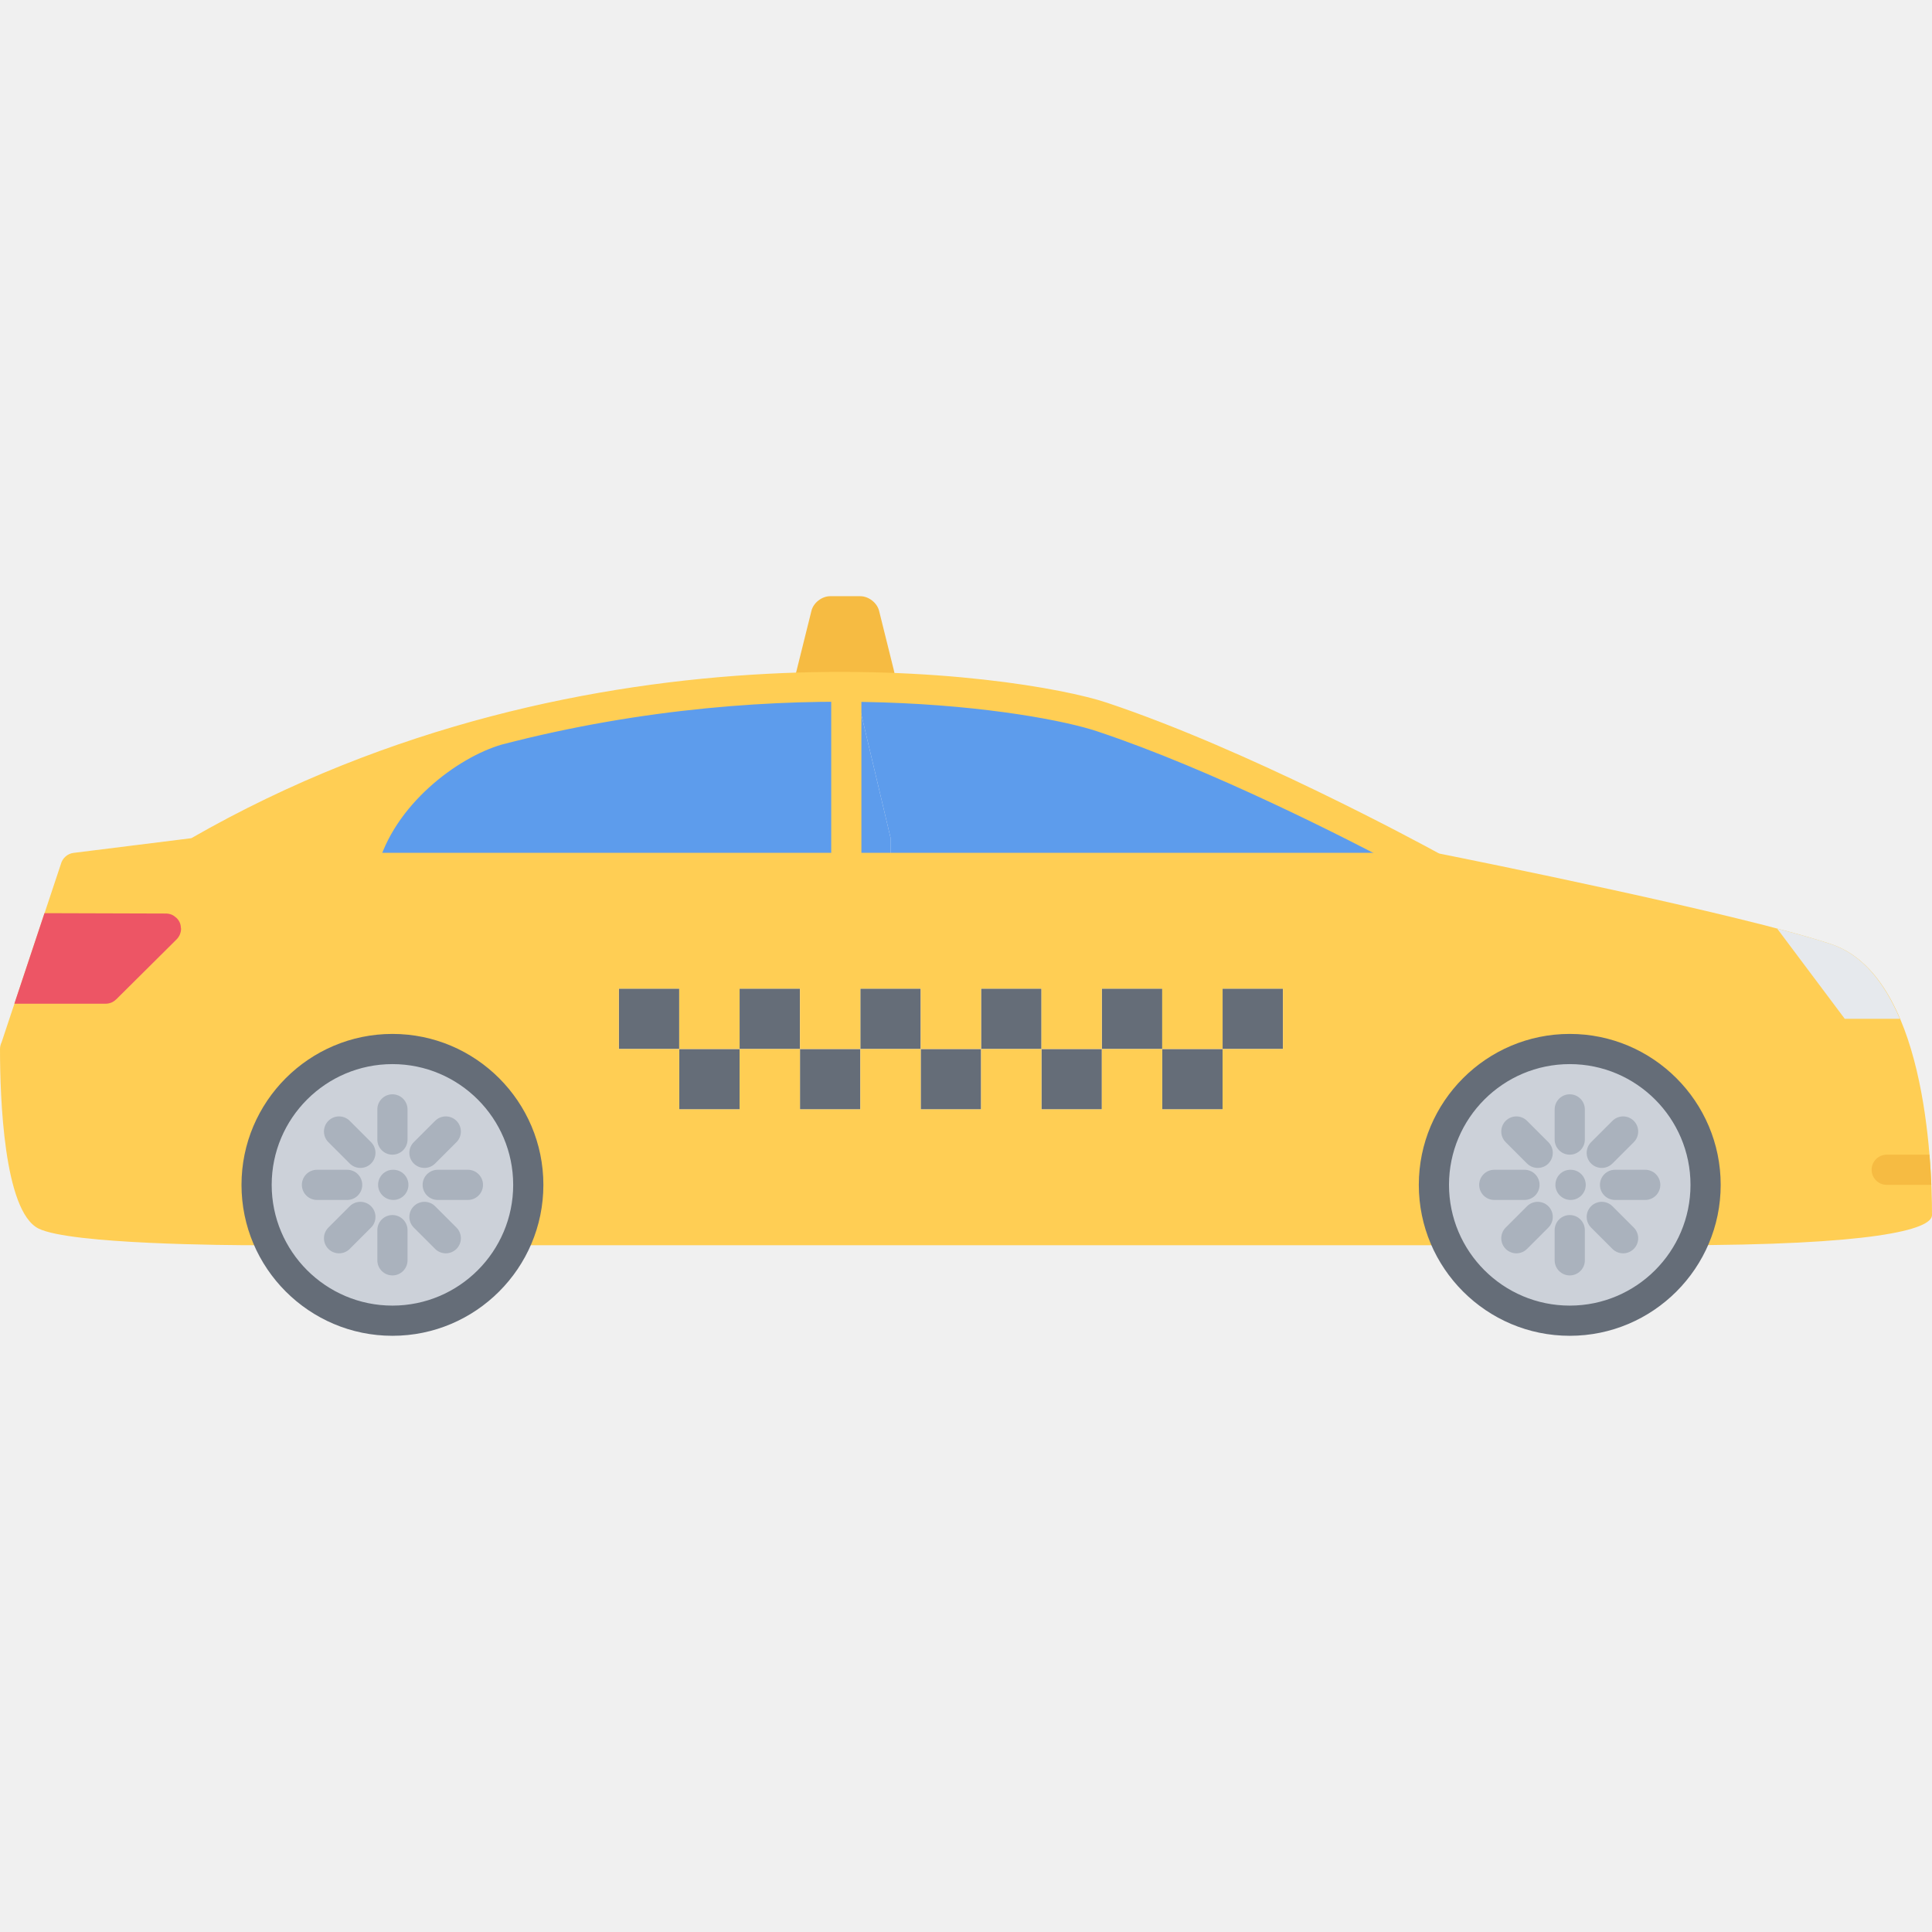
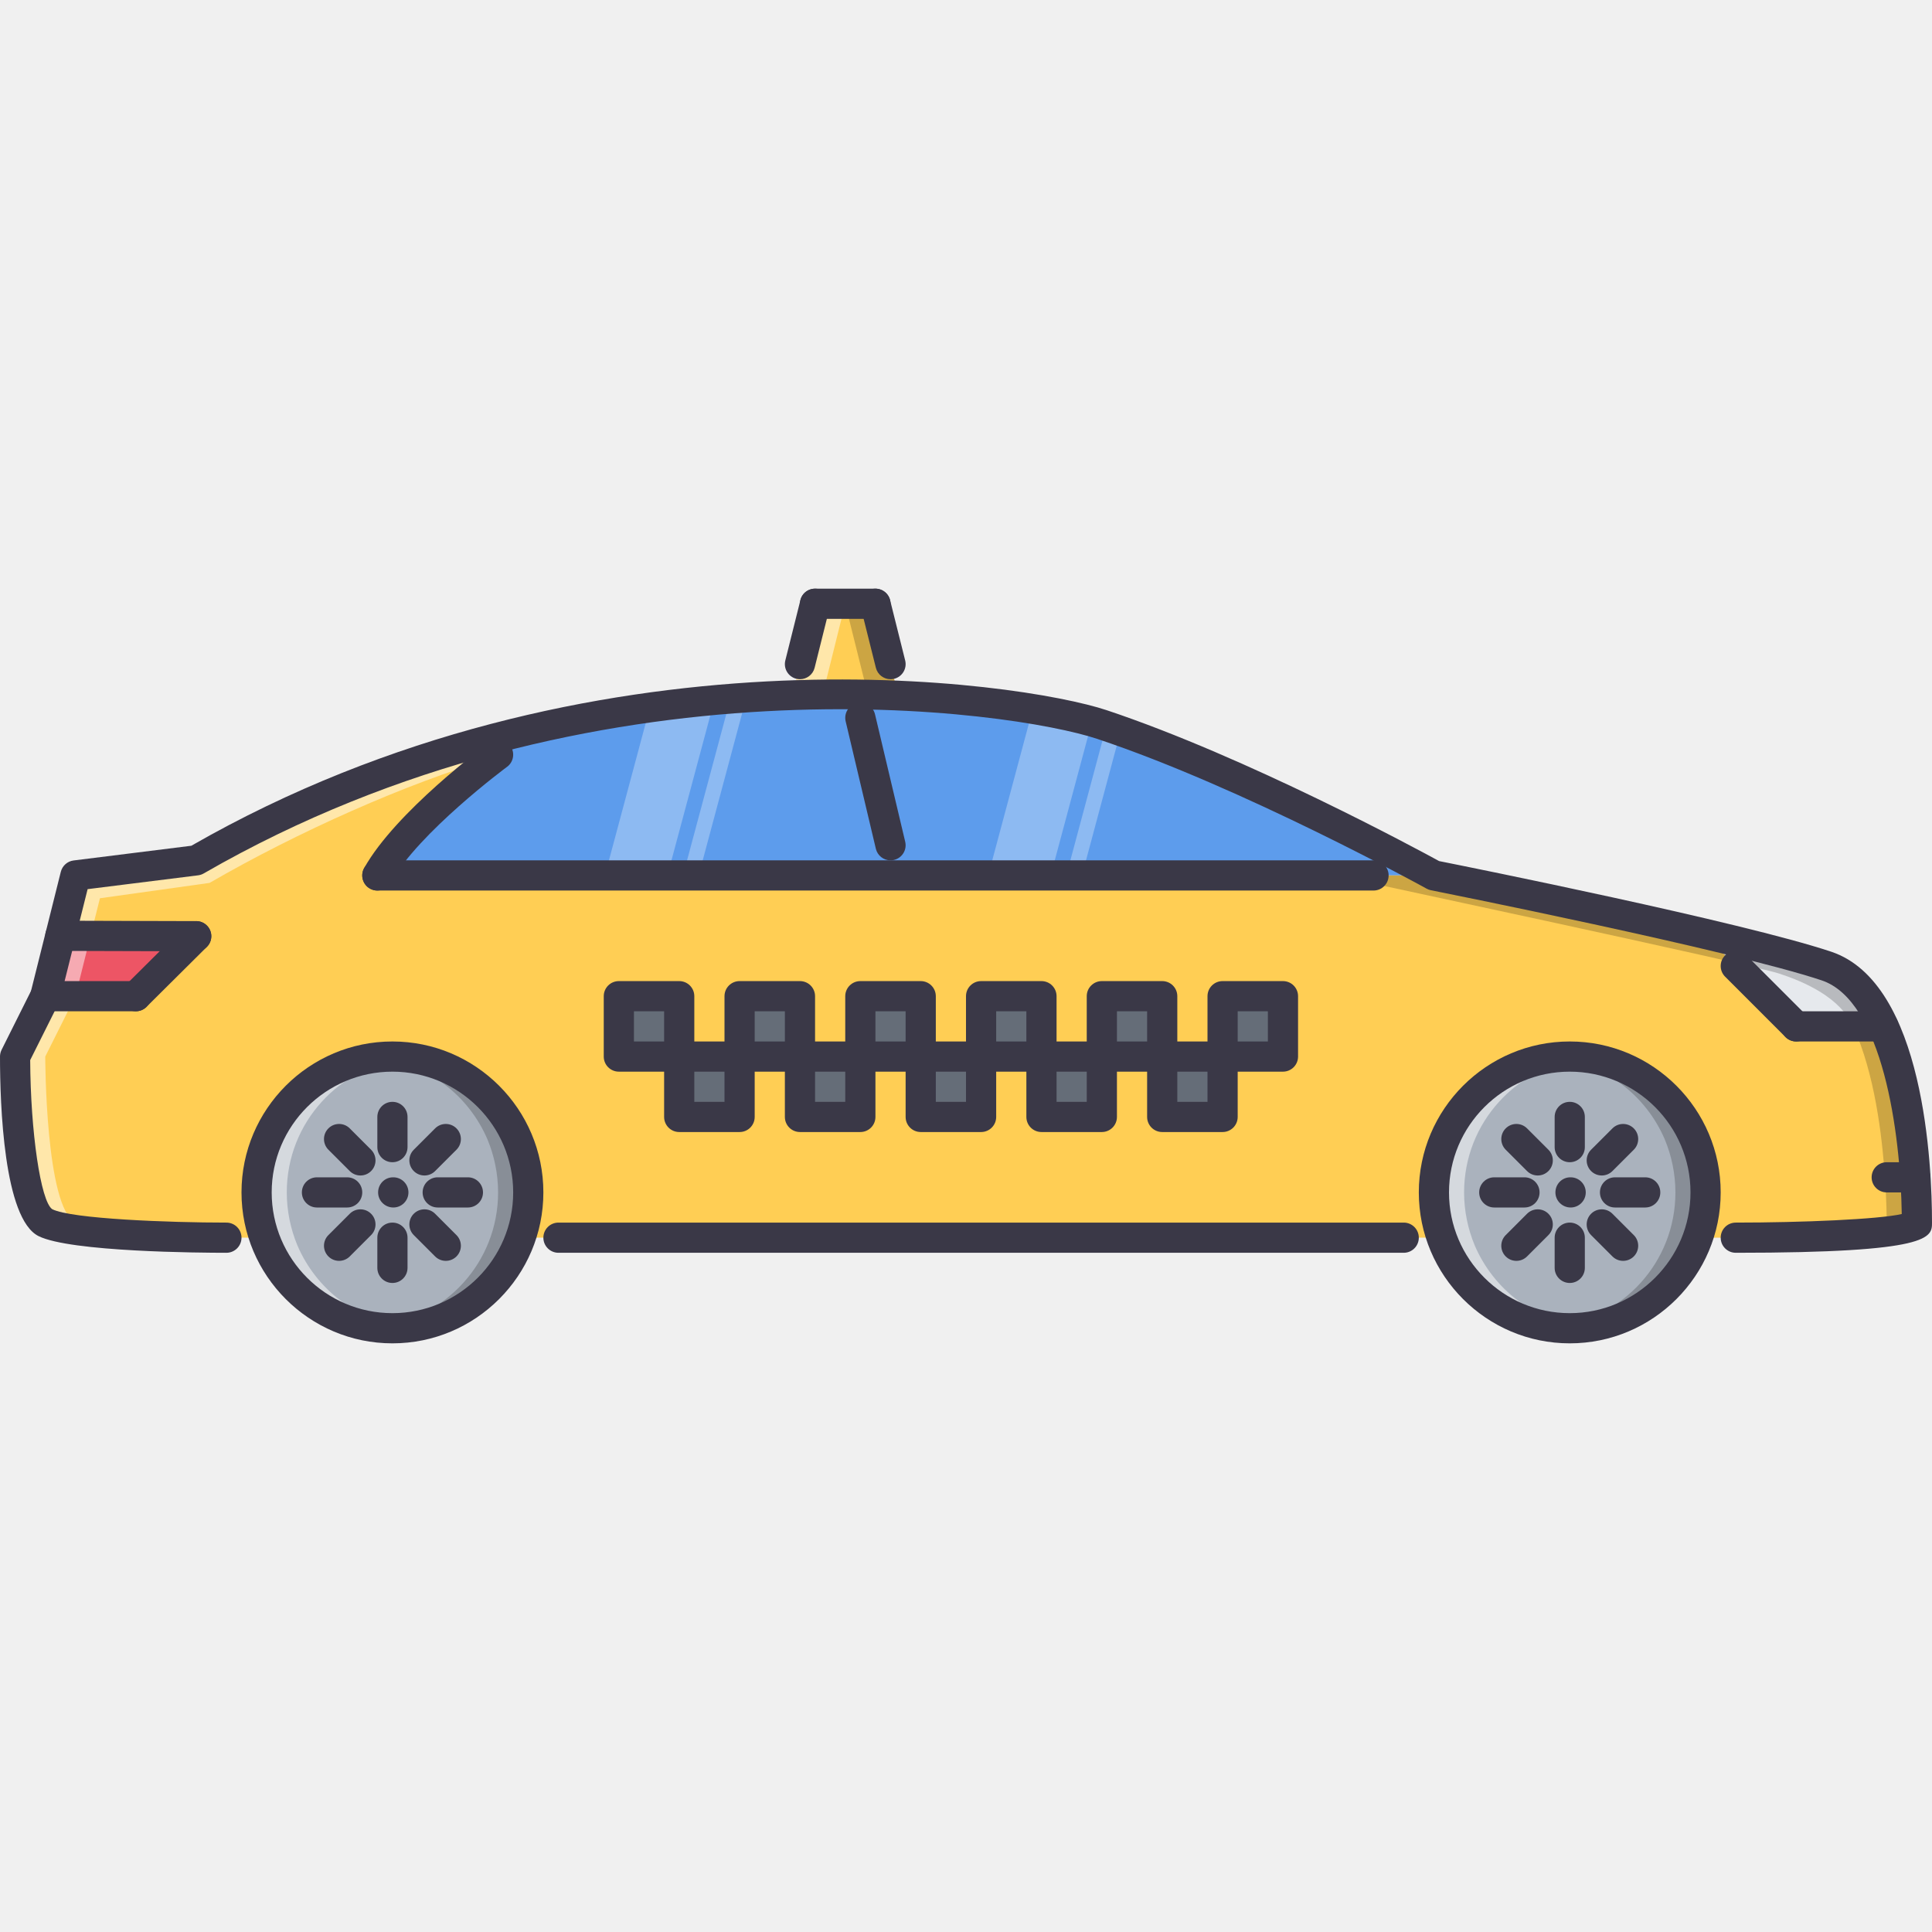
- <svg xmlns="http://www.w3.org/2000/svg" height="512pt" viewBox="0 -157 512 511" width="512pt">
-   <path d="m388.016 172.5h-256.031c-2.207 0-4-1.793-4-4s1.793-4 4-4h256.031c2.207 0 4 1.793 4 4s-1.793 4-4 4zm0 0" fill="#ffce54" />
-   <path d="m231.32 24.539c-1.785-.023-5.039-.055-7.242-.062l-10.078.086c-2.199.059-3.559-1.648-3.039-3.781l4.078-16.402c.52-2.137 2.762-3.879 4.961-3.879h8c2.199 0 4.441 1.754 4.969 3.879l3.816 15.352c.527 2.137.949 4.137.926 4.449-.023.312-4.605.383-6.391.359zm0 0" fill="#f6bb42" />
-   <path d="m380 72.5h-144v-8l-8-33.762.078-6.238c3.281 0 6.488.078 9.594.238 26.328 1.121 45.84 4.875 54.328 7.762 39.594 13.199 88 40 88 40zm0 0" fill="#5d9cec" />
-   <path d="m129.594 36.578c28.797-7.758 56.328-11.117 80.406-11.91 6.312-.238 12.312-.32 18.078-.168l-.078 6.238 8 33.762v8h-136c-1.871-13.625 29.594-35.922 29.594-35.922zm0 0" fill="#5d9cec" />
-   <g fill="#656d78">
-     <path d="m164 104.5h16v16h-16zm0 0" />
-     <path d="m180 120.5h16v16h-16zm0 0" />
-     <path d="m196 104.5h16v16h-16zm0 0" />
-     <path d="m212 120.5h16v16h-16zm0 0" />
-     <path d="m228 104.5h16v16h-16zm0 0" />
-     <path d="m244 120.5h16v16h-16zm0 0" />
-     <path d="m260 104.5h16v16h-16zm0 0" />
-     <path d="m276 120.5h16v16h-16zm0 0" />
-     <path d="m292 104.5h16v16h-16zm0 0" />
-     <path d="m308 120.5h16v16h-16zm0 0" />
-     <path d="m324 104.5h16v16h-16zm0 0" />
+ <svg xmlns="http://www.w3.org/2000/svg" version="1.1" id="Capa_1" x="0px" y="0px" viewBox="0 0 511.879 511.879" style="enable-background:new 0 0 511.879 511.879;" xml:space="preserve">
+   <path style="fill:#FFCE54;" d="M228.016,183.957c-5.757-0.156-11.755-0.078-18.074,0.164l5.999-24.158h15.996l5.756,23.112  l-0.078,1.125C234.499,184.035,231.296,183.957,228.016,183.957z" />
+   <g style="opacity:0.2;">
+     <path d="M231.937,159.962h-7.998l5.756,23.112l-0.062,0.921c2.703,0.023,5.389,0.07,7.983,0.203l0.078-1.125L231.937,159.962z" />
  </g>
-   <path d="m485.266 92.699c-23.699-7.895-95.93-22.422-103.883-24.008-5.504-3.008-50.871-27.574-88.117-39.992-22.617-7.535-136.723-24.773-242.562 35.93l-31.199 3.895c-1.633.199-2.977 1.402-3.383 3l-15.695 47.176c-.273.57-.426 1.184-.426 1.801 0 12.777.992 42.969 10.207 47.574 8.426 4.211 50.961 4.426 57.801 4.426 2.207 0 4-1.793 4-4h6.082c-1.363-3.762-2.082-7.762-2.082-12 0-19.922 8.152-36 27.992-36 19.922 0 36 16.078 36 36 0 4.238-.719 8.238-2.078 12h244.156c-1.359-3.762-2.078-7.762-2.078-12 0-19.922 16.16-36 36-36 19.922 0 19.984 16.078 19.984 36 0 4.238-.719 8.238-2.082 12h6.082c0 2.207 1.793 4 4 4 52 0 68.016-4.07 68.016-8 0-14.754-1.93-63.52-26.734-71.801zm-385.266-20.199c4.352-16.648 21.207-29.297 33.023-32.695 75.367-19.617 141.328-8.977 157.711-3.504 30.426 10.137 66.41 28.559 80.824 36.199zm240 48h-16v16h-16v-16h-16v16h-16v-16h-16v16h-16v-16h-16v16h-16v-16h-16v16h-16v-16h-16v-16h16v16h16v-16h16v16h16v-16h16v16h16v-16h16v16h16v-16h16v16h16v-16h16zm0 0" fill="#ffce54" />
-   <path d="m488.887 112.5h14.602c-3.969-9.336-9.734-16.961-18.223-19.801-3.707-1.23-8.672-2.641-14.305-4.121zm0 0" fill="#e6e9ed" />
-   <path d="m380 76.5h-280c-2.207 0-4-1.793-4-4s1.793-4 4-4h280c2.207 0 4 1.793 4 4s-1.793 4-4 4zm0 0" fill="#ffce54" />
-   <path d="m29.512 108.195c.465-.191.871-.48 1.23-.824.02-.016.051-.023.066-.039.008-.008.008-.008.008-.008l15.992-15.887c.367-.371.664-.816.863-1.297s.312-1.008.312-1.527c0-.051-.023-.09-.031-.145-.016-.473-.098-.938-.273-1.383-.191-.473-.48-.891-.824-1.25-.016-.016-.023-.039-.039-.055-.039-.043-.098-.051-.137-.09-.336-.32-.719-.59-1.16-.785-.496-.199-1.016-.309-1.535-.309l-32.199-.098-7.969 23.961c.062 0 .113.031.168.031h24c.52.008 1.039-.105 1.527-.297zm0 0" fill="#ed5565" />
-   <path d="m511.328 148.5h-11.328c-2.207 0-4 1.793-4 4s1.793 4 4 4h11.824c-.105-2.441-.258-5.113-.496-8zm0 0" fill="#f6bb42" />
-   <path d="m220.281 24.477h8v47.184h-8zm0 0" fill="#ffce54" />
-   <path d="m452 156.5c0 3.68-.559 7.281-1.594 10.719-4.559 14.641-18.246 25.281-34.406 25.281-14.953 0-27.672-9.039-33.199-22-1.754-4.23-2.801-9.039-2.801-14 0-19.922 16.078-36 36-36s36 16.078 36 36zm0 0" fill="#ccd1d9" />
-   <path d="m416 196.5c-22.055 0-40-17.945-40-40s17.945-40 40-40 40 17.945 40 40-17.945 40-40 40zm0-72c-17.648 0-32 14.352-32 32s14.352 32 32 32 32-14.352 32-32-14.352-32-32-32zm0 0" fill="#656d78" />
-   <path d="m416.238 160.5c-2.207 0-4.039-1.793-4.039-4s1.754-4 3.953-4h.086c2.203 0 4 1.793 4 4s-1.789 4-4 4zm0 0" fill="#aab2bd" />
-   <path d="m416 148.5c-2.207 0-4-1.793-4-4v-8c0-2.207 1.793-4 4-4s4 1.793 4 4v8c0 2.207-1.793 4-4 4zm0 0" fill="#aab2bd" />
-   <path d="m416 180.5c-2.207 0-4-1.793-4-4v-8c0-2.207 1.793-4 4-4s4 1.793 4 4v8c0 2.207-1.793 4-4 4zm0 0" fill="#aab2bd" />
-   <path d="m407.512 152.012c-1.023 0-2.047-.391-2.832-1.168l-5.656-5.656c-1.559-1.559-1.559-4.094 0-5.656 1.562-1.559 4.098-1.559 5.656 0l5.656 5.656c1.559 1.559 1.559 4.098 0 5.656-.777.785-1.801 1.168-2.824 1.168zm0 0" fill="#aab2bd" />
-   <path d="m430.145 174.645c-1.023 0-2.047-.391-2.832-1.168l-5.656-5.656c-1.559-1.559-1.559-4.098 0-5.656 1.559-1.559 4.098-1.559 5.656 0l5.656 5.656c1.559 1.559 1.559 4.094 0 5.656-.785.777-1.801 1.168-2.824 1.168zm0 0" fill="#aab2bd" />
-   <path d="m404 160.5h-8c-2.207 0-4-1.793-4-4s1.793-4 4-4h8c2.207 0 4 1.793 4 4s-1.793 4-4 4zm0 0" fill="#aab2bd" />
-   <path d="m436 160.5h-8c-2.207 0-4-1.793-4-4s1.793-4 4-4h8c2.207 0 4 1.793 4 4s-1.793 4-4 4zm0 0" fill="#aab2bd" />
-   <path d="m401.855 174.645c-1.023 0-2.047-.391-2.832-1.168-1.559-1.562-1.559-4.098 0-5.656l5.656-5.656c1.559-1.559 4.098-1.559 5.656 0 1.559 1.559 1.559 4.098 0 5.656l-5.656 5.656c-.777.777-1.801 1.168-2.824 1.168zm0 0" fill="#aab2bd" />
-   <path d="m424.488 152.012c-1.023 0-2.047-.391-2.832-1.168-1.559-1.559-1.559-4.098 0-5.656l5.656-5.656c1.559-1.559 4.094-1.559 5.656 0 1.559 1.562 1.559 4.098 0 5.656l-5.656 5.656c-.785.785-1.809 1.168-2.824 1.168zm0 0" fill="#aab2bd" />
-   <path d="m140 156.5c0 3.68-.559 7.281-1.594 10.719-4.559 14.641-18.246 25.281-34.406 25.281-14.953 0-27.672-9.039-33.199-22-1.754-4.23-2.801-9.039-2.801-14 0-19.922 16.078-36 36-36s36 16.078 36 36zm0 0" fill="#ccd1d9" />
-   <path d="m104 196.5c-22.055 0-40-17.945-40-40s17.945-40 40-40 40 17.945 40 40-17.945 40-40 40zm0-72c-17.648 0-32 14.352-32 32s14.352 32 32 32 32-14.352 32-32-14.352-32-32-32zm0 0" fill="#656d78" />
-   <path d="m104.238 160.5c-2.207 0-4.039-1.793-4.039-4s1.754-4 3.953-4h.086c2.203 0 4 1.793 4 4s-1.789 4-4 4zm0 0" fill="#aab2bd" />
-   <path d="m104 148.5c-2.207 0-4-1.793-4-4v-8c0-2.207 1.793-4 4-4s4 1.793 4 4v8c0 2.207-1.793 4-4 4zm0 0" fill="#aab2bd" />
-   <path d="m104 180.5c-2.207 0-4-1.793-4-4v-8c0-2.207 1.793-4 4-4s4 1.793 4 4v8c0 2.207-1.793 4-4 4zm0 0" fill="#aab2bd" />
-   <path d="m95.512 152.012c-1.023 0-2.047-.391-2.832-1.168l-5.656-5.656c-1.559-1.559-1.559-4.094 0-5.656 1.562-1.559 4.098-1.559 5.656 0l5.656 5.656c1.559 1.559 1.559 4.098 0 5.656-.777.785-1.801 1.168-2.824 1.168zm0 0" fill="#aab2bd" />
-   <path d="m118.145 174.645c-1.023 0-2.047-.391-2.832-1.168l-5.656-5.656c-1.559-1.559-1.559-4.098 0-5.656 1.559-1.559 4.098-1.559 5.656 0l5.656 5.656c1.559 1.559 1.559 4.094 0 5.656-.785.777-1.801 1.168-2.824 1.168zm0 0" fill="#aab2bd" />
-   <path d="m92 160.5h-8c-2.207 0-4-1.793-4-4s1.793-4 4-4h8c2.207 0 4 1.793 4 4s-1.793 4-4 4zm0 0" fill="#aab2bd" />
-   <path d="m124 160.5h-8c-2.207 0-4-1.793-4-4s1.793-4 4-4h8c2.207 0 4 1.793 4 4s-1.793 4-4 4zm0 0" fill="#aab2bd" />
-   <path d="m89.855 174.645c-1.023 0-2.047-.391-2.832-1.168-1.559-1.562-1.559-4.098 0-5.656l5.656-5.656c1.559-1.559 4.098-1.559 5.656 0 1.559 1.559 1.559 4.098 0 5.656l-5.656 5.656c-.777.777-1.801 1.168-2.824 1.168zm0 0" fill="#aab2bd" />
-   <path d="m112.488 152.012c-1.023 0-2.047-.391-2.832-1.168-1.559-1.559-1.559-4.098 0-5.656l5.656-5.656c1.559-1.559 4.094-1.559 5.656 0 1.559 1.562 1.559 4.098 0 5.656l-5.656 5.656c-.785.785-1.809 1.168-2.824 1.168zm0 0" fill="#aab2bd" />
+   <g style="opacity:0.5;">
+     <path style="fill:#FFFFFF;" d="M223.939,159.962h-7.998l-5.999,24.158c2.75-0.102,5.413-0.164,8.045-0.203L223.939,159.962z" />
+   </g>
+   <g>
+     <path style="fill:#5D9CEC;" d="M379.902,231.945H235.936v-7.998l-7.998-33.75l0.078-6.241c3.28,0,6.483,0.078,9.6,0.242   c26.313,1.117,45.825,4.874,54.308,7.756C331.515,205.155,379.902,231.945,379.902,231.945z" />
+     <path style="fill:#5D9CEC;" d="M130.922,200.75l-1.359-4.717c28.79-7.756,56.307-11.115,80.379-11.912   c6.319-0.242,12.317-0.32,18.074-0.164l-0.078,6.241l7.998,33.75v7.998H99.968C106.927,219.385,126.204,204.35,130.922,200.75z" />
+   </g>
+   <polygon style="fill:#ED5565;" points="15.988,247.941 51.901,248.02 35.983,263.938 11.989,263.938 " />
+   <g>
+     <rect x="163.949" y="263.94" style="fill:#656D78;" width="15.996" height="15.996" />
+     <rect x="179.949" y="279.93" style="fill:#656D78;" width="15.997" height="15.996" />
+     <rect x="195.949" y="263.94" style="fill:#656D78;" width="15.996" height="15.996" />
+     <rect x="211.939" y="279.93" style="fill:#656D78;" width="15.996" height="15.996" />
+     <rect x="227.939" y="263.94" style="fill:#656D78;" width="15.996" height="15.996" />
+     <rect x="243.939" y="279.93" style="fill:#656D78;" width="15.996" height="15.996" />
+     <rect x="259.929" y="263.94" style="fill:#656D78;" width="15.996" height="15.996" />
+     <rect x="275.929" y="279.93" style="fill:#656D78;" width="15.997" height="15.996" />
+     <rect x="291.919" y="263.94" style="fill:#656D78;" width="15.996" height="15.996" />
+     <rect x="307.919" y="279.93" style="fill:#656D78;" width="15.996" height="15.996" />
+     <rect x="323.919" y="263.94" style="fill:#656D78;" width="15.996" height="15.996" />
+   </g>
+   <path style="fill:#E6E9ED;" d="M483.877,255.94c6.795,2.242,11.599,8.318,15.113,15.996h-23.111l-23.994-23.994l0.078-0.477  C465,250.503,476.762,253.542,483.877,255.94z" />
+   <path style="fill:#FFCE54;" d="M195.946,263.938v15.996h-15.997v-15.996h-15.996v15.996h15.996v15.996h15.997v-15.996h15.996v15.996  h15.996v-15.996h15.996v15.996h15.996v-15.996h15.996v15.996h15.997v-15.996h15.996v15.996h15.996v-15.996h15.996v-15.996h-15.996  v15.996h-15.996v-15.996h-15.996v15.996h-15.997v-15.996H259.93v15.996h-15.996v-15.996h-15.996v15.996h-15.996v-15.996H195.946z   M51.901,248.02l-35.914-0.078l3.999-15.996l31.993-3.999c25.83-14.958,52.23-25.111,77.583-31.915l1.359,4.717  c-4.718,3.601-23.995,18.637-30.954,31.196h135.968h143.966c0,0,40.068,7.92,72.062,15.52l-0.078,0.477l23.994,23.994h23.111  c5.679,12.396,7.679,28.954,8.396,39.99c0.484,6.397,0.484,10.959,0.484,11.998c0,3.998-47.988,3.998-47.988,3.998h-10.076  c1.359-3.756,2.078-7.756,2.078-11.996c0-19.918-16.074-35.992-35.991-35.992c-19.84,0-35.992,16.074-35.992,35.992  c0,4.24,0.719,8.24,2.078,11.996H137.881c1.359-3.756,2.077-7.756,2.077-11.996c0-19.918-16.074-35.992-35.991-35.992  c-19.839,0-35.991,16.074-35.991,35.992c0,4.24,0.718,8.24,2.077,11.996H59.978c0,0-39.991,0-47.989-3.998  c-7.998-4-7.998-43.99-7.998-43.99l7.998-15.996h23.995L51.901,248.02z" />
+   <g style="opacity:0.2;">
+     <path d="M507.387,311.926c-0.718-11.036-2.718-27.595-8.396-39.99c-3.515-7.678-8.318-13.754-15.113-15.996   c-7.115-2.398-18.878-5.437-31.914-8.475c-31.993-7.6-72.062-15.52-72.062-15.52h-26.205c0,0,110.607,23.611,117.723,26.01   c6.795,2.241,16.059,6.303,19.573,13.98c5.679,12.396,7.679,28.954,8.396,39.99c0.484,6.397,0.484,10.959,0.484,11.998   c0,3.998-47.988,3.998-47.988,3.998h7.998c0,0,47.988,0,47.988-3.998C507.872,322.885,507.872,318.324,507.387,311.926z" />
+   </g>
+   <g style="opacity:0.5;">
+     <path style="fill:#FFFFFF;" d="M11.989,279.934l7.998-15.996l3.999-15.996l2.492-9.951l29.048-4.069   c23.354-13.52,52.308-26.431,75.396-33.172l-1.359-4.717c-25.354,6.803-51.754,16.957-77.583,31.915l-31.993,3.999l-3.999,15.996   l-3.999,15.996l-7.998,15.996c0,0,0,39.99,7.998,43.99c7.998,3.998,47.989,3.998,47.989,3.998h7.998c0,0-39.991,0-47.989-3.998   C11.989,319.924,11.989,279.934,11.989,279.934z" />
+   </g>
+   <g style="opacity:0.3;">
+     <path style="fill:#FFFFFF;" d="M261.821,231.945h16.566l10.927-40.779c-3.843-1.109-9.131-2.289-15.668-3.375L261.821,231.945z" />
+   </g>
+   <g style="opacity:0.3;">
+     <path style="fill:#FFFFFF;" d="M282.519,231.945h4.147l10.247-38.249c-1.266-0.445-2.538-0.898-3.788-1.32L282.519,231.945z" />
+   </g>
+   <g style="opacity:0.3;">
+     <path style="fill:#FFFFFF;" d="M189.291,185.457c-5.584,0.5-11.263,1.117-17.089,1.937l-11.935,44.552h16.566L189.291,185.457z" />
+   </g>
+   <g style="opacity:0.3;">
+     <path style="fill:#FFFFFF;" d="M197.734,184.846c-1.421,0.094-2.772,0.133-4.21,0.25l-12.56,46.849h4.147L197.734,184.846z" />
+   </g>
+   <path style="fill:#AAB2BD;" d="M139.966,315.926c0,3.678-0.562,7.279-1.601,10.716c-4.554,14.637-18.238,25.275-34.391,25.275  c-14.958,0-27.673-9.037-33.195-21.995c-1.757-4.233-2.796-9.037-2.796-13.996c0-19.918,16.074-35.992,35.991-35.992  S139.966,296.008,139.966,315.926z" />
+   <g style="opacity:0.5;">
+     <path style="fill:#FFFFFF;" d="M78.778,329.922c-1.757-4.233-2.796-9.037-2.796-13.996c0-18.543,13.997-33.586,31.992-35.586   c-1.328-0.156-2.624-0.406-3.999-0.406c-19.917,0-35.991,16.074-35.991,35.992c0,4.959,1.039,9.763,2.796,13.996   c5.522,12.958,18.238,21.995,33.195,21.995c1.305,0,2.562-0.18,3.827-0.312C94.696,350.089,83.777,341.654,78.778,329.922z" />
+   </g>
+   <g style="opacity:0.2;">
+     <path d="M129.172,301.929c1.757,4.233,2.796,9.036,2.796,13.997c0,18.542-13.997,33.585-31.992,35.585   c1.328,0.156,2.624,0.406,3.999,0.406c19.917,0,35.991-16.075,35.991-35.991c0-4.961-1.039-9.764-2.796-13.997   c-5.522-12.958-18.238-21.995-33.195-21.995c-1.305,0-2.562,0.18-3.827,0.312C113.254,281.762,124.173,290.198,129.172,301.929z" />
+   </g>
+   <path style="fill:#AAB2BD;" d="M451.893,315.926c0,3.678-0.562,7.279-1.602,10.716c-4.554,14.637-18.237,25.275-34.39,25.275  c-14.958,0-27.674-9.037-33.195-21.995c-1.758-4.233-2.797-9.037-2.797-13.996c0-19.918,16.074-35.992,35.992-35.992  C435.819,279.934,451.893,296.008,451.893,315.926z" />
+   <g style="opacity:0.5;">
+     <path style="fill:#FFFFFF;" d="M390.705,329.922c-1.758-4.233-2.797-9.037-2.797-13.996c0-18.543,13.997-33.586,31.992-35.586   c-1.327-0.156-2.624-0.406-3.998-0.406c-19.918,0-35.992,16.074-35.992,35.992c0,4.959,1.039,9.763,2.797,13.996   c5.521,12.958,18.237,21.995,33.195,21.995c1.304,0,2.562-0.18,3.826-0.312C406.623,350.089,395.703,341.654,390.705,329.922z" />
+   </g>
+   <g style="opacity:0.2;">
+     <path d="M441.098,301.929c1.758,4.233,2.797,9.036,2.797,13.997c0,18.542-13.997,33.585-31.993,35.585   c1.328,0.156,2.625,0.406,4,0.406c19.917,0,35.991-16.075,35.991-35.991c0-4.961-1.039-9.764-2.796-13.997   c-5.522-12.958-18.238-21.995-33.195-21.995c-1.305,0-2.562,0.18-3.828,0.312C425.18,281.762,436.099,290.198,441.098,301.929z" />
+   </g>
+   <g>
+     <path style="fill:#3A3847;" d="M415.902,355.917c-22.05,0-39.991-17.941-39.991-39.99c0-22.05,17.941-39.991,39.991-39.991   c22.049,0,39.99,17.941,39.99,39.991C455.892,337.975,437.951,355.917,415.902,355.917z M415.902,283.933   c-17.645,0-31.993,14.349-31.993,31.993s14.349,31.992,31.993,31.992c17.644,0,31.992-14.349,31.992-31.992   C447.894,298.282,433.545,283.933,415.902,283.933z" />
+     <path style="fill:#3A3847;" d="M416.144,319.924c-2.211,0-4.039-1.788-4.039-3.998c0-2.211,1.75-4,3.953-4h0.086   c2.202,0,3.998,1.789,3.998,4C420.142,318.136,418.346,319.924,416.144,319.924z" />
+     <path style="fill:#3A3847;" d="M415.902,307.927c-2.211,0-4-1.788-4-3.999v-7.998c0-2.21,1.789-3.999,4-3.999   c2.21,0,3.998,1.789,3.998,3.999v7.998C419.9,306.139,418.112,307.927,415.902,307.927z" />
+     <path style="fill:#3A3847;" d="M415.902,339.92c-2.211,0-4-1.789-4-4v-7.998c0-2.21,1.789-3.998,4-3.998   c2.21,0,3.998,1.788,3.998,3.998v7.998C419.9,338.131,418.112,339.92,415.902,339.92z" />
+     <path style="fill:#3A3847;" d="M407.419,311.442c-1.023,0-2.047-0.391-2.828-1.171l-5.654-5.655c-1.562-1.562-1.562-4.093,0-5.654   c1.562-1.562,4.092-1.562,5.654,0l5.655,5.654c1.562,1.562,1.562,4.093,0,5.655C409.465,311.051,408.442,311.442,407.419,311.442z" />
+     <path style="fill:#3A3847;" d="M430.039,334.062c-1.023,0-2.047-0.391-2.827-1.172l-5.655-5.654c-1.562-1.562-1.562-4.093,0-5.655   s4.093-1.562,5.655,0l5.654,5.655c1.562,1.562,1.562,4.093,0,5.654C432.085,333.671,431.062,334.062,430.039,334.062z" />
+     <path style="fill:#3A3847;" d="M403.904,319.924h-7.998c-2.21,0-3.999-1.788-3.999-3.998c0-2.211,1.789-4,3.999-4h7.998   c2.211,0,4,1.789,4,4C407.904,318.136,406.115,319.924,403.904,319.924z" />
+     <path style="fill:#3A3847;" d="M435.896,319.924h-7.998c-2.21,0-3.998-1.788-3.998-3.998c0-2.211,1.788-4,3.998-4h7.998   c2.211,0,4,1.789,4,4C439.896,318.136,438.107,319.924,435.896,319.924z" />
+     <path style="fill:#3A3847;" d="M401.764,334.062c-1.023,0-2.047-0.391-2.827-1.172c-1.562-1.562-1.562-4.093,0-5.654l5.654-5.655   c1.562-1.562,4.093-1.562,5.655,0s1.562,4.093,0,5.655l-5.655,5.654C403.81,333.671,402.788,334.062,401.764,334.062z" />
+     <path style="fill:#3A3847;" d="M424.384,311.442c-1.023,0-2.047-0.391-2.828-1.171c-1.562-1.562-1.562-4.093,0-5.655l5.655-5.654   c1.562-1.562,4.093-1.562,5.654,0c1.562,1.562,1.562,4.092,0,5.654l-5.654,5.655C426.43,311.051,425.407,311.442,424.384,311.442z" />
+     <path style="fill:#3A3847;" d="M103.975,355.917c-22.05,0-39.99-17.941-39.99-39.99c0-22.05,17.94-39.991,39.99-39.991   s39.99,17.941,39.99,39.991C143.965,337.975,126.025,355.917,103.975,355.917z M103.975,283.933   c-17.645,0-31.992,14.349-31.992,31.993s14.348,31.992,31.992,31.992s31.992-14.349,31.992-31.992   C135.967,298.282,121.62,283.933,103.975,283.933z" />
+     <path style="fill:#3A3847;" d="M104.217,319.924c-2.21,0-4.038-1.788-4.038-3.998c0-2.211,1.75-4,3.952-4h0.086   c2.203,0,3.999,1.789,3.999,4C108.216,318.136,106.42,319.924,104.217,319.924z" />
+     <path style="fill:#3A3847;" d="M103.975,307.927c-2.21,0-3.999-1.788-3.999-3.999v-7.998c0-2.21,1.789-3.999,3.999-3.999   s3.999,1.789,3.999,3.999v7.998C107.974,306.139,106.186,307.927,103.975,307.927z" />
+     <path style="fill:#3A3847;" d="M103.975,339.92c-2.21,0-3.999-1.789-3.999-4v-7.998c0-2.21,1.789-3.998,3.999-3.998   s3.999,1.788,3.999,3.998v7.998C107.974,338.131,106.186,339.92,103.975,339.92z" />
+     <path style="fill:#3A3847;" d="M95.493,311.442c-1.023,0-2.046-0.391-2.827-1.171l-5.655-5.655c-1.562-1.562-1.562-4.093,0-5.654   c1.562-1.562,4.093-1.562,5.655,0l5.654,5.654c1.562,1.562,1.562,4.093,0,5.655C97.539,311.051,96.516,311.442,95.493,311.442z" />
+     <path style="fill:#3A3847;" d="M118.112,334.062c-1.023,0-2.046-0.391-2.828-1.172l-5.654-5.654c-1.562-1.562-1.562-4.093,0-5.655   s4.093-1.562,5.654,0l5.655,5.655c1.562,1.562,1.562,4.093,0,5.654C120.159,333.671,119.135,334.062,118.112,334.062z" />
+     <path style="fill:#3A3847;" d="M91.978,319.924H83.98c-2.21,0-3.999-1.788-3.999-3.998c0-2.211,1.789-4,3.999-4h7.998   c2.21,0,3.999,1.789,3.999,4C95.977,318.136,94.188,319.924,91.978,319.924z" />
+     <path style="fill:#3A3847;" d="M123.97,319.924h-7.998c-2.21,0-3.999-1.788-3.999-3.998c0-2.211,1.789-4,3.999-4h7.998   c2.21,0,3.999,1.789,3.999,4C127.969,318.136,126.181,319.924,123.97,319.924z" />
+     <path style="fill:#3A3847;" d="M89.838,334.062c-1.023,0-2.046-0.391-2.828-1.172c-1.562-1.562-1.562-4.093,0-5.654l5.655-5.655   c1.562-1.562,4.093-1.562,5.654,0c1.562,1.562,1.562,4.093,0,5.655l-5.654,5.654C91.884,333.671,90.861,334.062,89.838,334.062z" />
+     <path style="fill:#3A3847;" d="M112.458,311.442c-1.023,0-2.046-0.391-2.827-1.171c-1.562-1.562-1.562-4.093,0-5.655l5.654-5.654   c1.562-1.562,4.093-1.562,5.655,0s1.562,4.092,0,5.654l-5.655,5.655C114.504,311.051,113.481,311.442,112.458,311.442z" />
+     <path style="fill:#3A3847;" d="M459.891,331.922c-2.211,0-3.999-1.789-3.999-4c0-2.21,1.788-3.998,3.999-3.998   c17.44,0,37.835-0.859,43.974-2.273c-0.312-21.503-5.046-56.518-21.245-61.915c-24.08-8.029-102.702-23.713-103.491-23.869   c-0.406-0.078-0.797-0.219-1.155-0.422c-0.484-0.266-48.513-26.767-87.308-39.694c-21.979-7.342-133.234-24.026-236.679,35.656   c-0.461,0.273-0.977,0.445-1.5,0.508l-29.274,3.663l-7.334,29.329c-0.07,0.281-0.171,0.562-0.304,0.82l-7.577,15.145   c0.094,19.065,2.781,37.39,5.835,39.498c5.163,2.586,31.055,3.555,46.153,3.555c2.21,0,3.999,1.788,3.999,3.998   c0,2.211-1.789,4-3.999,4c-6.835,0-41.357-0.211-49.777-4.422C0.992,322.893,0,292.704,0,279.934c0-0.617,0.148-1.234,0.422-1.789   l7.802-15.606l7.889-31.562c0.406-1.601,1.75-2.796,3.382-2.999l31.196-3.897c105.818-60.689,219.886-43.451,242.505-35.922   c37.226,12.411,82.59,36.976,88.097,39.983c7.943,1.585,80.168,16.105,103.858,24.002c24.799,8.271,26.728,57.033,26.728,71.78   C511.878,327.852,511.878,331.922,459.891,331.922z" />
+     <path style="fill:#3A3847;" d="M371.912,331.922H147.964c-2.21,0-3.999-1.789-3.999-4c0-2.21,1.789-3.998,3.999-3.998h223.947   c2.211,0,3.999,1.788,3.999,3.998C375.911,330.133,374.123,331.922,371.912,331.922z" />
+     <path style="fill:#3A3847;" d="M235.944,227.947c-1.812,0-3.452-1.234-3.89-3.078l-7.998-33.757   c-0.508-2.148,0.82-4.304,2.968-4.812c2.172-0.539,4.304,0.812,4.812,2.968l7.998,33.758c0.508,2.148-0.82,4.304-2.968,4.812   C236.553,227.915,236.249,227.947,235.944,227.947z" />
+     <path style="fill:#3A3847;" d="M363.914,235.945H99.976c-2.21,0-3.999-1.789-3.999-3.999c0-2.211,1.789-3.999,3.999-3.999h263.938   c2.211,0,3.999,1.788,3.999,3.999C367.913,234.156,366.125,235.945,363.914,235.945z" />
+     <path style="fill:#3A3847;" d="M99.976,235.945c-0.664,0-1.336-0.164-1.953-0.508c-1.921-1.078-2.617-3.515-1.539-5.444   c8.326-14.91,32.102-32.516,33.109-33.258c1.78-1.312,4.288-0.929,5.592,0.844c1.312,1.781,0.929,4.288-0.843,5.593   c-0.234,0.172-23.394,17.332-30.876,30.727C102.733,235.203,101.375,235.945,99.976,235.945z" />
+     <path style="fill:#3A3847;" d="M499.006,275.935h-23.119c-2.21,0-3.999-1.788-3.999-3.999s1.789-3.999,3.999-3.999h23.119   c2.211,0,3.999,1.788,3.999,3.999S501.217,275.935,499.006,275.935z" />
+     <path style="fill:#3A3847;" d="M475.887,275.935c-1.023,0-2.046-0.391-2.827-1.171l-15.996-15.997   c-1.562-1.562-1.562-4.093,0-5.654c1.562-1.562,4.092-1.562,5.654,0l15.996,15.996c1.562,1.562,1.562,4.093,0,5.655   C477.933,275.544,476.911,275.935,475.887,275.935z" />
+     <path style="fill:#3A3847;" d="M51.987,252.043h-0.008l-35.992-0.102c-2.21-0.008-3.999-1.805-3.991-4.007   c0.008-2.21,1.797-3.991,3.999-3.991h0.008l35.992,0.102c2.21,0.008,3.999,1.804,3.991,4.007   C55.979,250.26,54.19,252.043,51.987,252.043z" />
+     <path style="fill:#3A3847;" d="M35.991,267.937c-1.031,0-2.054-0.391-2.835-1.18c-1.562-1.569-1.546-4.101,0.016-5.654   l15.996-15.895c1.578-1.562,4.108-1.546,5.655,0.016c1.562,1.57,1.546,4.101-0.016,5.655l-15.996,15.895   C38.03,267.546,37.006,267.937,35.991,267.937z" />
+     <path style="fill:#3A3847;" d="M35.991,267.937H11.997c-2.21,0-3.999-1.788-3.999-3.999s1.789-3.999,3.999-3.999h23.995   c2.21,0,3.999,1.788,3.999,3.999S38.202,267.937,35.991,267.937z" />
+     <path style="fill:#3A3847;" d="M507.45,315.926h-7.568c-2.21,0-3.999-1.789-3.999-4c0-2.21,1.789-3.999,3.999-3.999h7.568   c2.211,0,3.999,1.789,3.999,3.999C511.449,314.137,509.661,315.926,507.45,315.926z" />
+     <path style="fill:#3A3847;" d="M179.957,283.933h-15.996c-2.21,0-3.999-1.788-3.999-3.999v-15.996c0-2.211,1.789-3.999,3.999-3.999   h15.996c2.21,0,4,1.788,4,3.999v15.996C183.957,282.145,182.168,283.933,179.957,283.933z M167.96,275.935h7.998v-7.998h-7.998   V275.935z" />
+     <path style="fill:#3A3847;" d="M195.954,299.929h-15.997c-2.21,0-3.999-1.788-3.999-3.999v-15.996c0-2.21,1.789-3.999,3.999-3.999   h15.997c2.21,0,3.999,1.789,3.999,3.999v15.996C199.953,298.141,198.164,299.929,195.954,299.929z M183.957,291.931h7.998v-7.998   h-7.998V291.931z" />
+     <path style="fill:#3A3847;" d="M211.95,283.933h-15.996c-2.211,0-3.999-1.788-3.999-3.999v-15.996c0-2.211,1.788-3.999,3.999-3.999   h15.996c2.21,0,3.999,1.788,3.999,3.999v15.996C215.949,282.145,214.16,283.933,211.95,283.933z M199.953,275.935h7.998v-7.998   h-7.998V275.935z" />
+     <path style="fill:#3A3847;" d="M227.946,299.929H211.95c-2.21,0-3.999-1.788-3.999-3.999v-15.996c0-2.21,1.789-3.999,3.999-3.999   h15.996c2.21,0,3.999,1.789,3.999,3.999v15.996C231.945,298.141,230.156,299.929,227.946,299.929z M215.949,291.931h7.998v-7.998   h-7.998V291.931z" />
+     <path style="fill:#3A3847;" d="M243.942,283.933h-15.996c-2.21,0-3.999-1.788-3.999-3.999v-15.996c0-2.211,1.789-3.999,3.999-3.999   h15.996c2.21,0,3.999,1.788,3.999,3.999v15.996C247.941,282.145,246.152,283.933,243.942,283.933z M231.945,275.935h7.998v-7.998   h-7.998V275.935z" />
+     <path style="fill:#3A3847;" d="M259.938,299.929h-15.996c-2.21,0-3.999-1.788-3.999-3.999v-15.996c0-2.21,1.789-3.999,3.999-3.999   h15.996c2.211,0,3.999,1.789,3.999,3.999v15.996C263.937,298.141,262.149,299.929,259.938,299.929z M247.941,291.931h7.998v-7.998   h-7.998V291.931z" />
+     <path style="fill:#3A3847;" d="M275.934,283.933h-15.996c-2.21,0-3.999-1.788-3.999-3.999v-15.996c0-2.211,1.789-3.999,3.999-3.999   h15.996c2.211,0,3.999,1.788,3.999,3.999v15.996C279.933,282.145,278.145,283.933,275.934,283.933z M263.937,275.935h7.998v-7.998   h-7.998V275.935z" />
+     <path style="fill:#3A3847;" d="M291.931,299.929h-15.997c-2.21,0-3.999-1.788-3.999-3.999v-15.996c0-2.21,1.789-3.999,3.999-3.999   h15.997c2.21,0,3.998,1.789,3.998,3.999v15.996C295.929,298.141,294.141,299.929,291.931,299.929z M279.933,291.931h7.998v-7.998   h-7.998V291.931z" />
+     <path style="fill:#3A3847;" d="M307.927,283.933h-15.996c-2.211,0-4-1.788-4-3.999v-15.996c0-2.211,1.789-3.999,4-3.999h15.996   c2.21,0,3.999,1.788,3.999,3.999v15.996C311.926,282.145,310.137,283.933,307.927,283.933z M295.929,275.935h7.998v-7.998h-7.998   V275.935z" />
+     <path style="fill:#3A3847;" d="M323.923,299.929h-15.996c-2.211,0-4-1.788-4-3.999v-15.996c0-2.21,1.789-3.999,4-3.999h15.996   c2.21,0,3.999,1.789,3.999,3.999v15.996C327.922,298.141,326.133,299.929,323.923,299.929z M311.926,291.931h7.998v-7.998h-7.998   V291.931z" />
+     <path style="fill:#3A3847;" d="M339.919,283.933h-15.996c-2.211,0-3.999-1.788-3.999-3.999v-15.996   c0-2.211,1.788-3.999,3.999-3.999h15.996c2.21,0,3.999,1.788,3.999,3.999v15.996C343.918,282.145,342.129,283.933,339.919,283.933z    M327.922,275.935h7.998v-7.998h-7.998V275.935z" />
+     <path style="fill:#3A3847;" d="M235.944,179.958c-1.796,0-3.429-1.21-3.882-3.03l-3.999-15.996   c-0.531-2.14,0.766-4.312,2.913-4.851c2.094-0.516,4.312,0.766,4.851,2.914l3.999,15.996c0.531,2.14-0.766,4.312-2.913,4.851   C236.592,179.919,236.264,179.958,235.944,179.958z" />
+     <path style="fill:#3A3847;" d="M211.95,179.958c-0.32,0-0.641-0.039-0.969-0.117c-2.148-0.539-3.444-2.71-2.913-4.851l3.999-15.996   c0.531-2.148,2.679-3.421,4.851-2.914c2.147,0.539,3.444,2.71,2.913,4.851l-3.999,15.996   C215.378,178.747,213.746,179.958,211.95,179.958z" />
+     <path style="fill:#3A3847;" d="M231.945,163.961h-15.996c-2.21,0-3.999-1.788-3.999-3.999c0-2.21,1.789-3.999,3.999-3.999h15.996   c2.21,0,3.999,1.789,3.999,3.999C235.944,162.173,234.155,163.961,231.945,163.961z" />
+   </g>
+   <g>
+ </g>
+   <g>
+ </g>
+   <g>
+ </g>
+   <g>
+ </g>
+   <g>
+ </g>
+   <g>
+ </g>
+   <g>
+ </g>
+   <g>
+ </g>
+   <g>
+ </g>
+   <g>
+ </g>
+   <g>
+ </g>
+   <g>
+ </g>
+   <g>
+ </g>
+   <g>
+ </g>
+   <g>
+ </g>
</svg>
